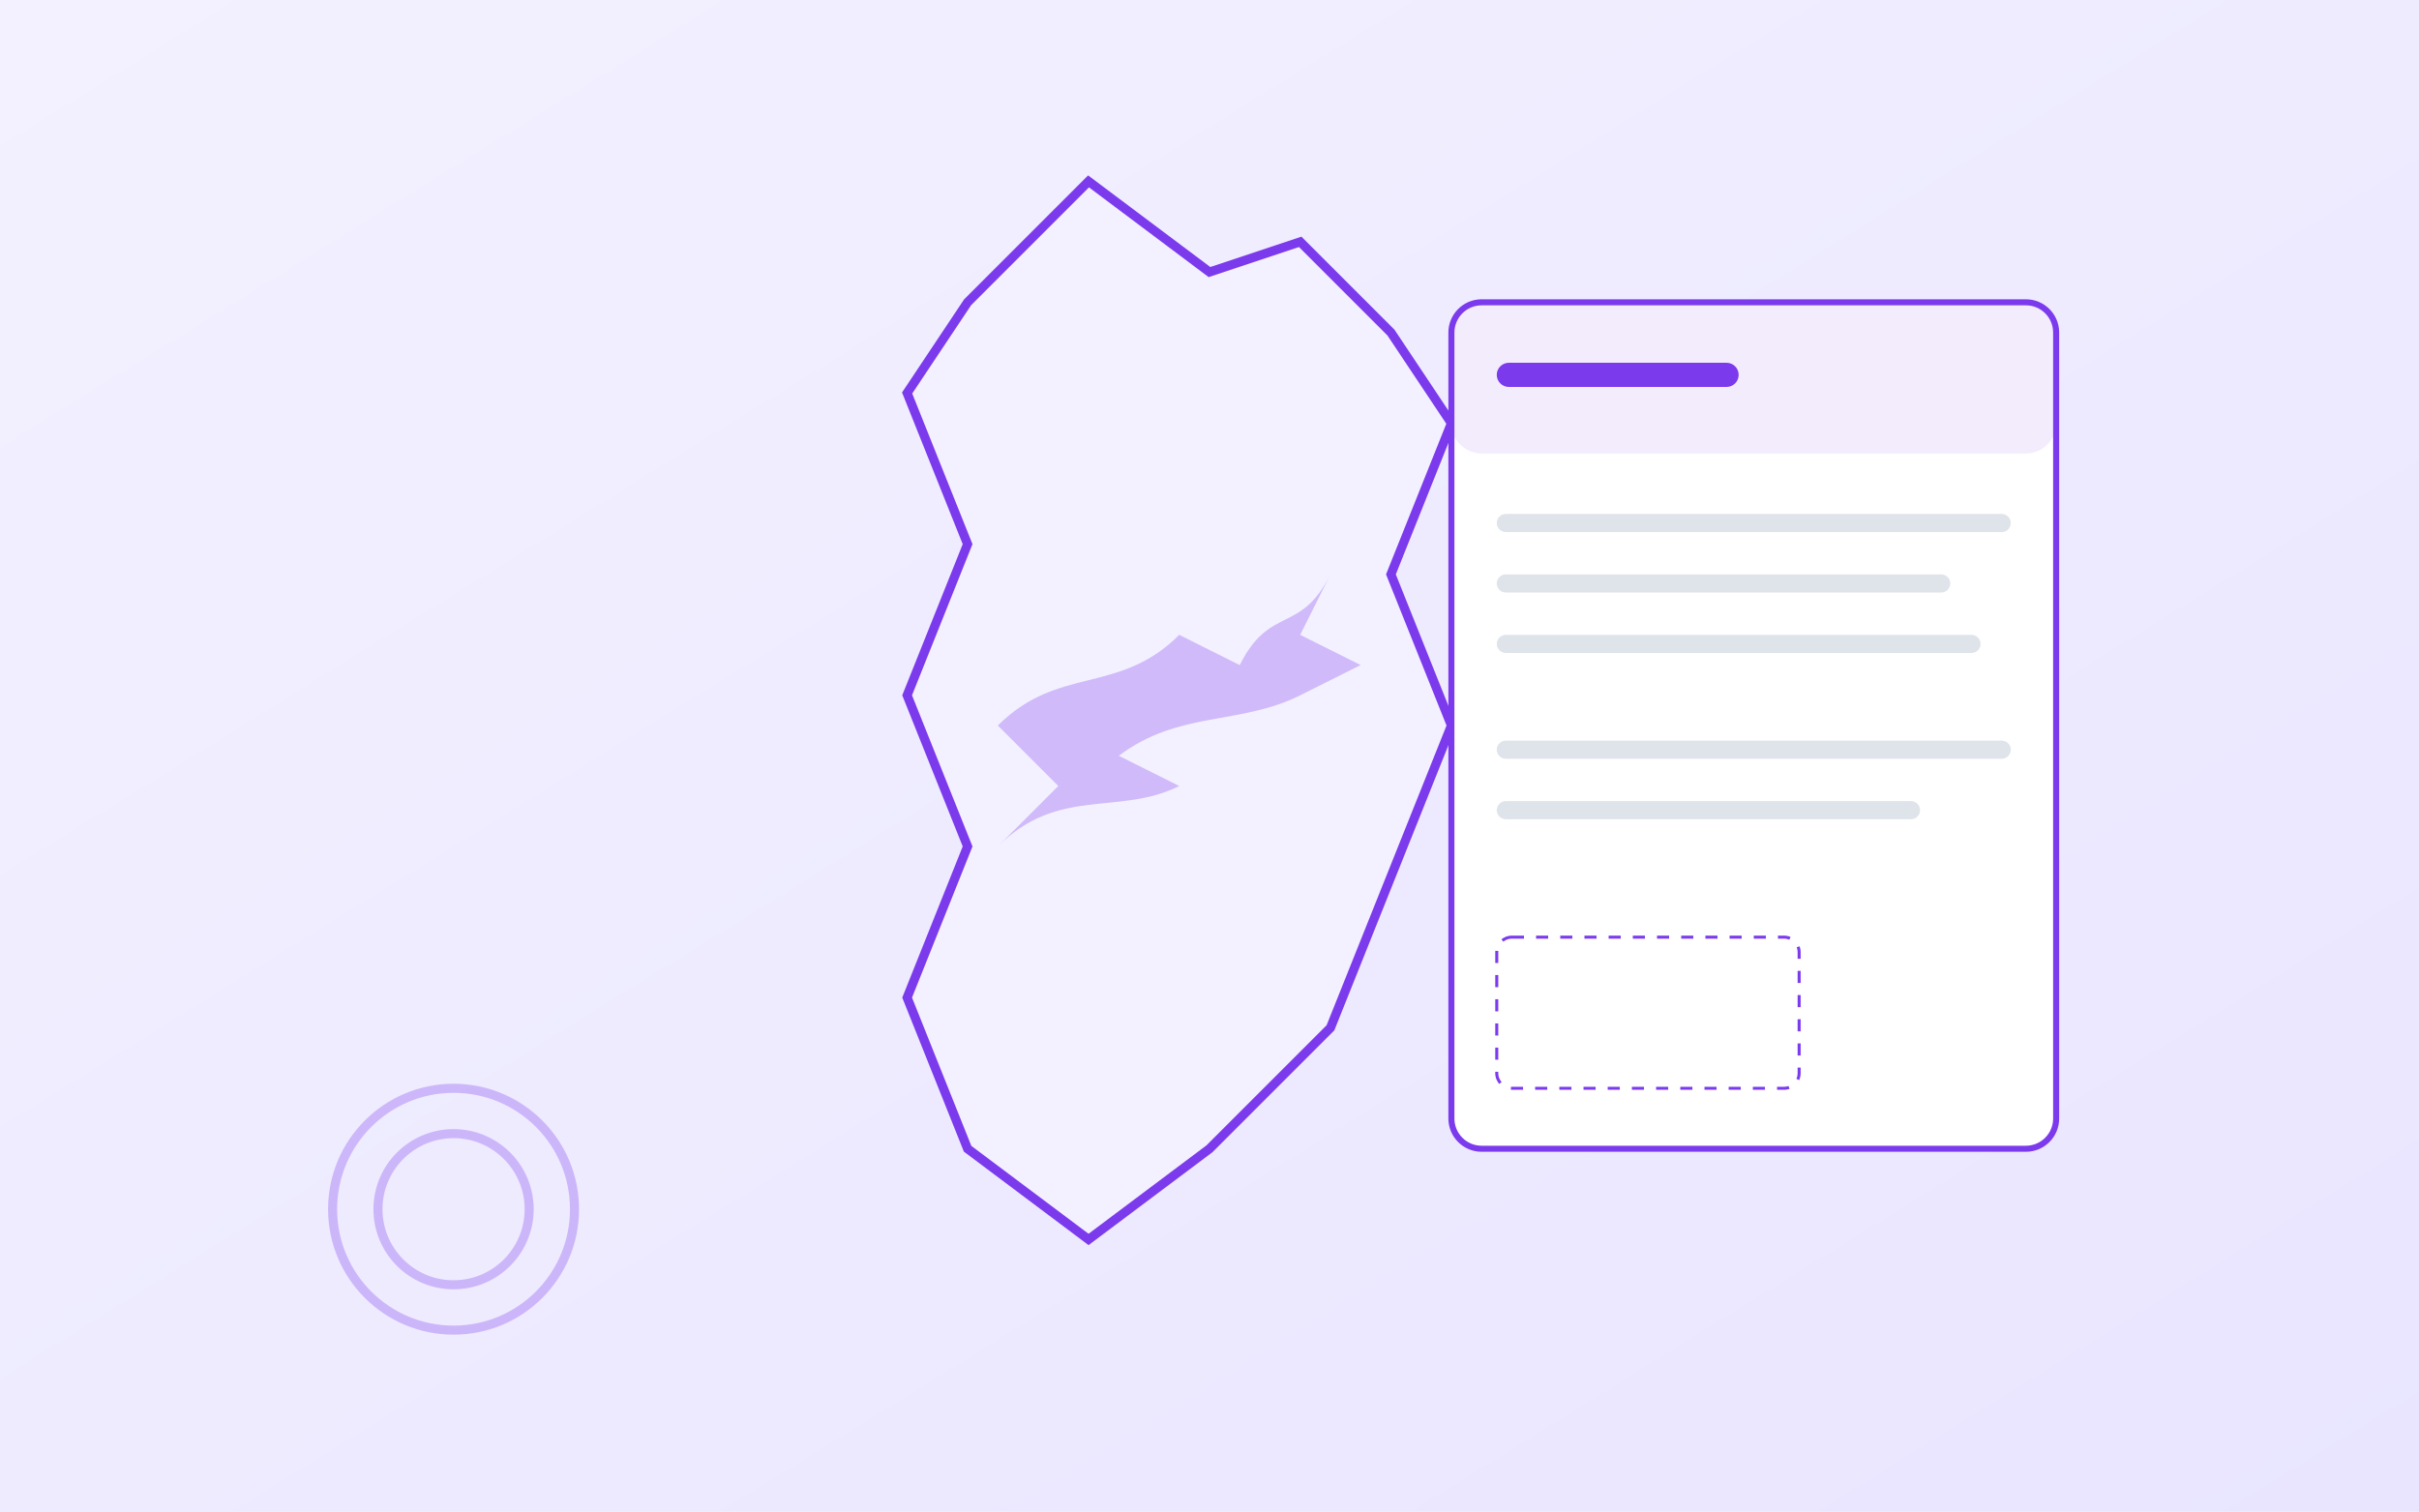
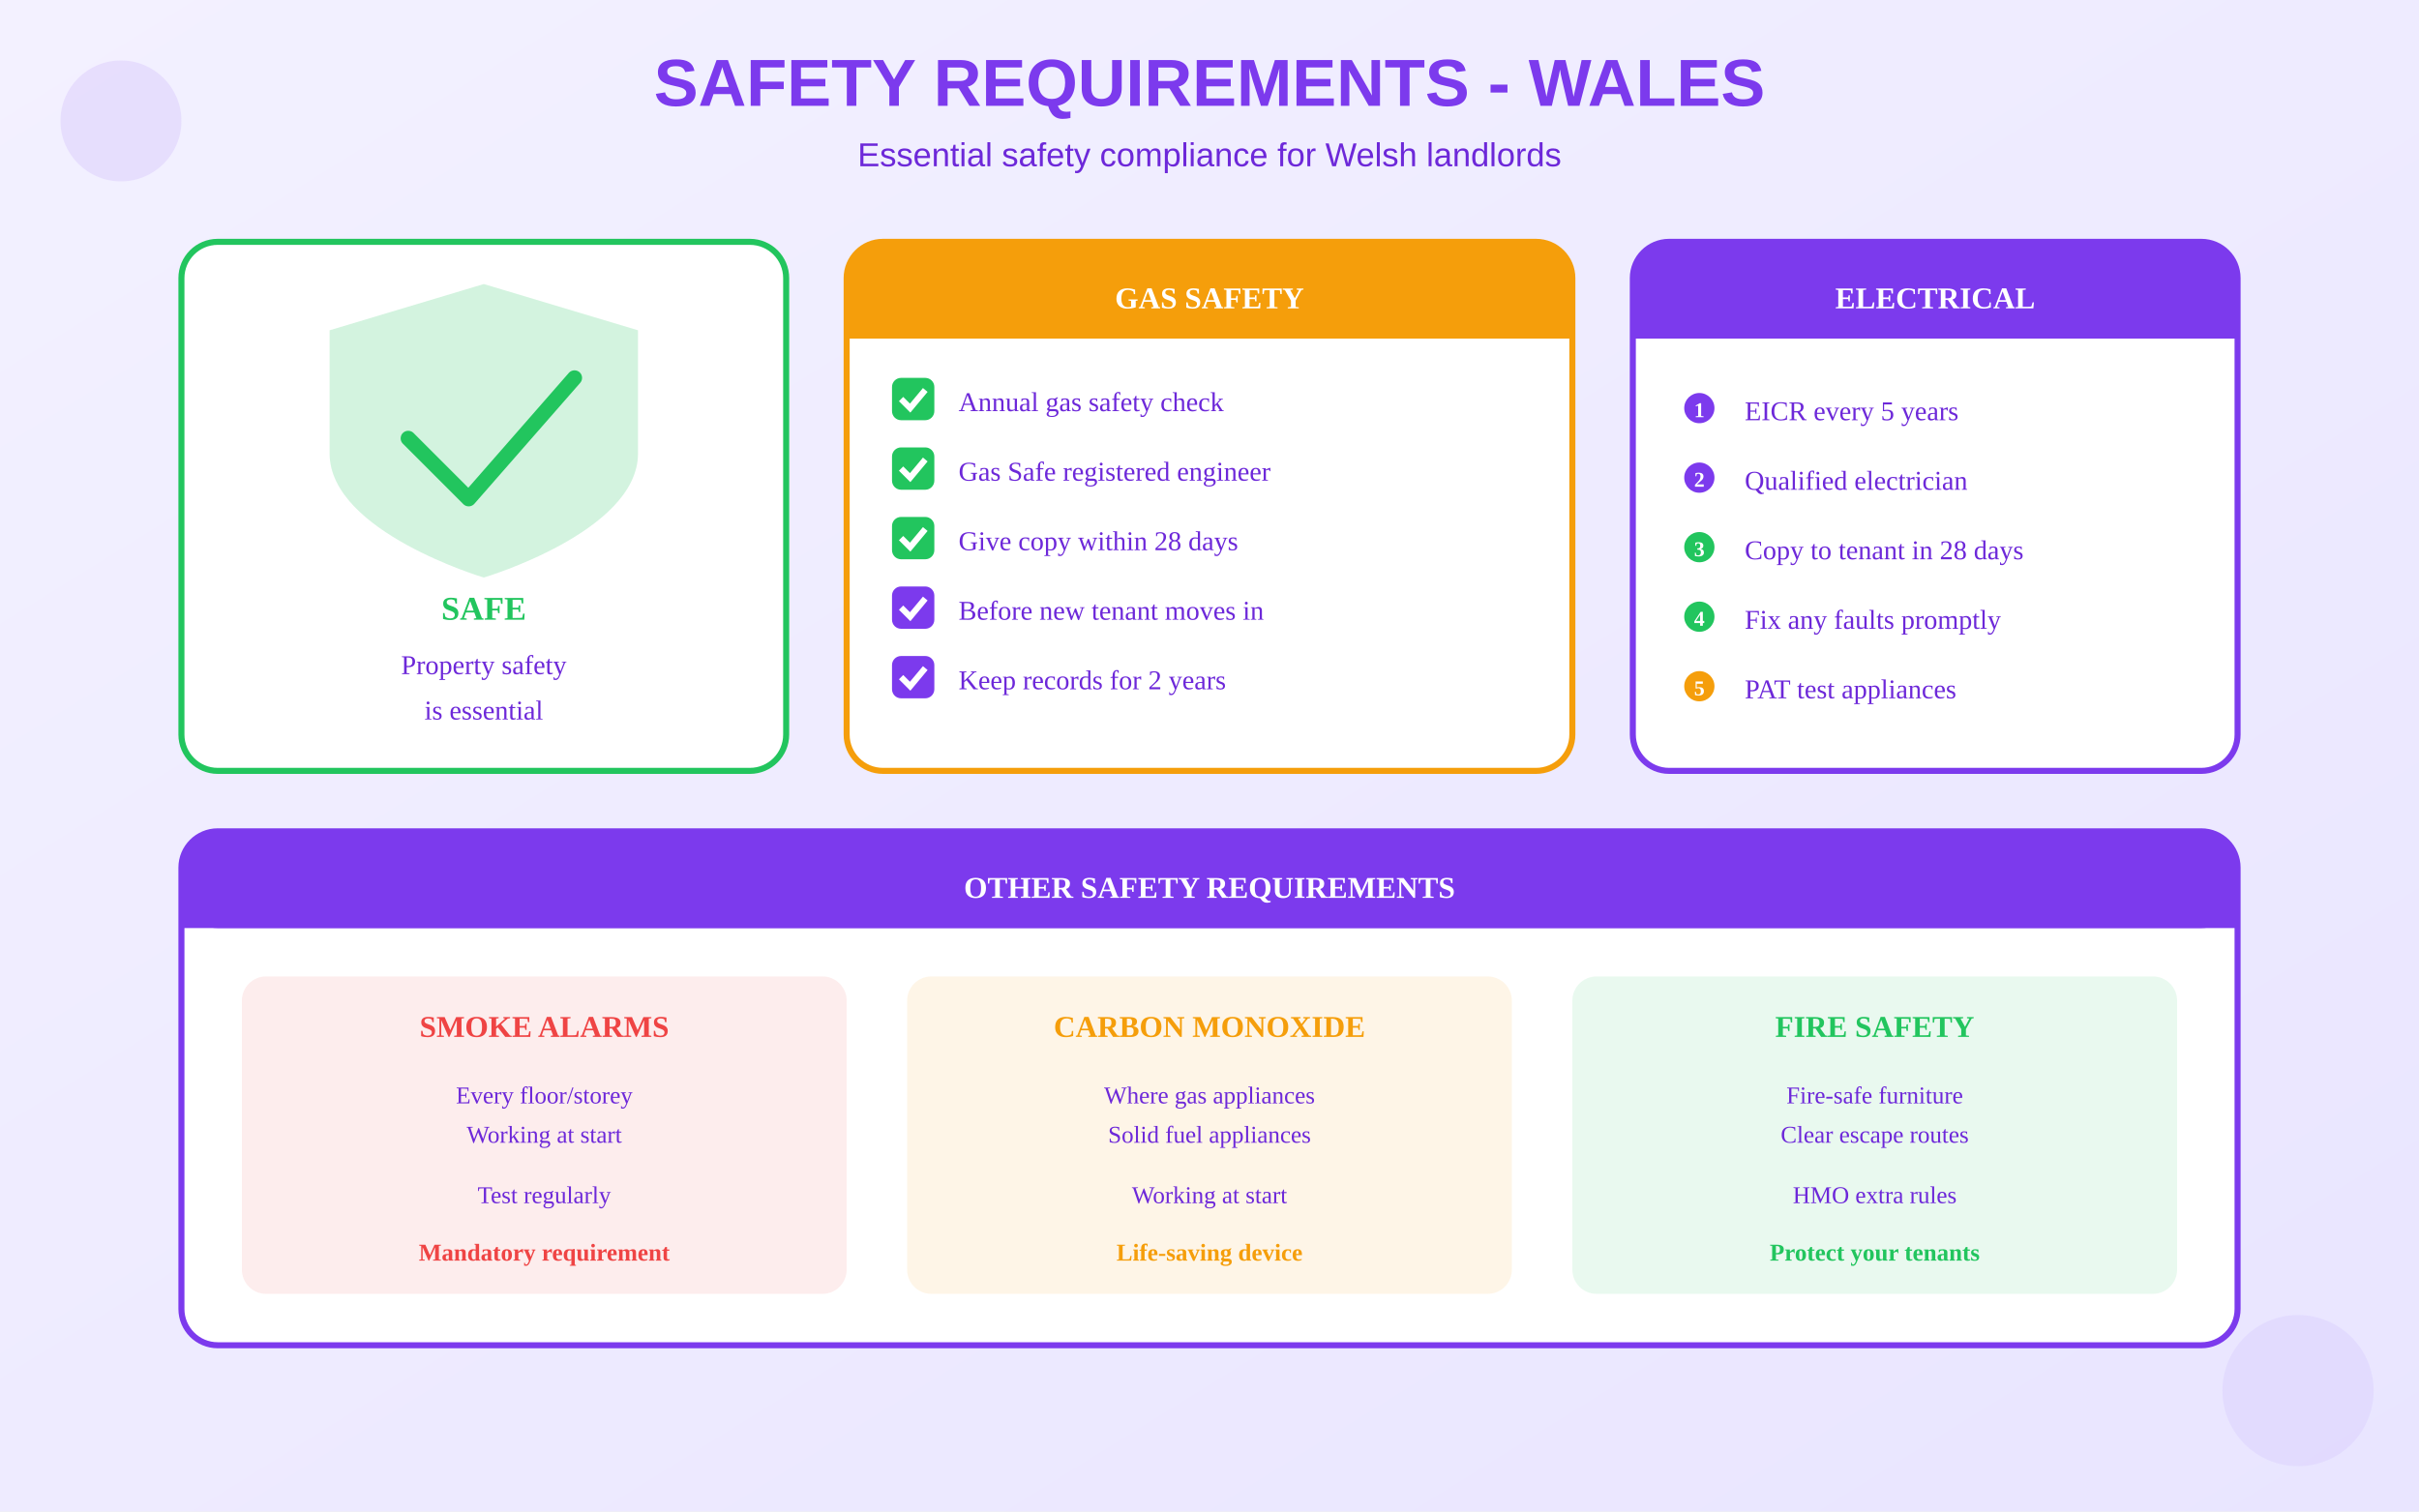
<svg xmlns="http://www.w3.org/2000/svg" viewBox="0 0 800 500">
  <defs>
    <linearGradient id="bgGrad" x1="0%" y1="0%" x2="100%" y2="100%">
      <stop offset="0%" style="stop-color:#F3F1FF" />
      <stop offset="100%" style="stop-color:#E9E5FF" />
    </linearGradient>
  </defs>
  <rect width="800" height="500" fill="url(#bgGrad)" />
-   <g transform="translate(280, 60)">
-     <path d="M80 0 L120 30 L150 20 L180 50 L200 80 L180 130 L200 180 L180 230 L160 280              L120 320 L80 350 L40 320 L20 270 L40 220 L20 170 L40 120 L20 70 L40 40 Z" fill="#F3F1FF" stroke="#7C3AED" stroke-width="3" />
-     <g transform="translate(50, 100)">
-       <path d="M0 80 C20 60 40 70 60 50 L80 60 C90 40 100 50 110 30 L100 50 L120 60 L100 70                C80 80 60 75 40 90 L60 100 C40 110 20 100 0 120 L20 100 C10 90 5 85 0 80 Z" fill="#7C3AED" opacity="0.3" />
+   <text x="400" y="35" text-anchor="middle" fill="#7C3AED" font-size="22" font-weight="bold" font-family="Arial">SAFETY REQUIREMENTS - WALES</text>
+   <text x="400" y="55" text-anchor="middle" fill="#6D28D9" font-size="11" font-family="Arial">Essential safety compliance for Welsh landlords</text>
+   <g transform="translate(60, 80)">
+     <rect x="0" y="0" width="200" height="175" rx="12" fill="white" stroke="#22C55E" stroke-width="2" />
+     <g transform="translate(40, 10)">
+       <path d="M60 5 L110 20 L110 60 C110 85 60 100 60 100 C60 100 10 85 10 60 L10 20 Z" fill="#22C55E" opacity="0.2" stroke="#22C55E" stroke-width="2" />
+       <path d="M35 55 L55 75 L90 35" stroke="#22C55E" stroke-width="5" fill="none" stroke-linecap="round" stroke-linejoin="round" />
+     </g>
+     <text x="100" y="125" text-anchor="middle" fill="#22C55E" font-size="11" font-weight="bold">SAFE</text>
+     <text x="100" y="143" text-anchor="middle" fill="#6D28D9" font-size="9">Property safety</text>
+     <text x="100" y="158" text-anchor="middle" fill="#6D28D9" font-size="9">is essential</text>
+   </g>
+   <g transform="translate(280, 80)">
+     <rect x="0" y="0" width="240" height="175" rx="12" fill="white" stroke="#F59E0B" stroke-width="2" />
+     <rect x="0" y="0" width="240" height="32" rx="12" fill="#F59E0B" />
+     <rect x="0" y="20" width="240" height="12" fill="#F59E0B" />
+     <text x="120" y="22" text-anchor="middle" fill="white" font-size="10" font-weight="bold">GAS SAFETY</text>
+     <g transform="translate(15, 45)">
+       <rect x="0" y="0" width="14" height="14" rx="3" fill="#22C55E" />
+       <path d="M3 7 L6 10 L11 4" stroke="white" stroke-width="2" fill="none" />
+       <text x="22" y="11" fill="#6D28D9" font-size="9">Annual gas safety check</text>
+     </g>
+     <g transform="translate(15, 68)">
+       <rect x="0" y="0" width="14" height="14" rx="3" fill="#22C55E" />
+       <path d="M3 7 L6 10 L11 4" stroke="white" stroke-width="2" fill="none" />
+       <text x="22" y="11" fill="#6D28D9" font-size="9">Gas Safe registered engineer</text>
+     </g>
+     <g transform="translate(15, 91)">
+       <rect x="0" y="0" width="14" height="14" rx="3" fill="#22C55E" />
+       <path d="M3 7 L6 10 L11 4" stroke="white" stroke-width="2" fill="none" />
+       <text x="22" y="11" fill="#6D28D9" font-size="9">Give copy within 28 days</text>
+     </g>
+     <g transform="translate(15, 114)">
+       <rect x="0" y="0" width="14" height="14" rx="3" fill="#7C3AED" />
+       <path d="M3 7 L6 10 L11 4" stroke="white" stroke-width="2" fill="none" />
+       <text x="22" y="11" fill="#6D28D9" font-size="9">Before new tenant moves in</text>
+     </g>
+     <g transform="translate(15, 137)">
+       <rect x="0" y="0" width="14" height="14" rx="3" fill="#7C3AED" />
+       <path d="M3 7 L6 10 L11 4" stroke="white" stroke-width="2" fill="none" />
+       <text x="22" y="11" fill="#6D28D9" font-size="9">Keep records for 2 years</text>
    </g>
  </g>
-   <g transform="translate(480, 100)">
-     <rect x="0" y="0" width="200" height="280" rx="10" fill="white" stroke="#7C3AED" stroke-width="2" />
-     <rect x="0" y="0" width="200" height="50" rx="10" fill="#7C3AED" opacity="0.1" />
-     <rect x="15" y="20" width="80" height="8" rx="4" fill="#7C3AED" />
-     <rect x="15" y="70" width="170" height="6" rx="3" fill="#94A3B8" opacity="0.3" />
-     <rect x="15" y="90" width="150" height="6" rx="3" fill="#94A3B8" opacity="0.3" />
-     <rect x="15" y="110" width="160" height="6" rx="3" fill="#94A3B8" opacity="0.3" />
-     <rect x="15" y="145" width="170" height="6" rx="3" fill="#94A3B8" opacity="0.3" />
-     <rect x="15" y="165" width="140" height="6" rx="3" fill="#94A3B8" opacity="0.3" />
-     <rect x="15" y="210" width="100" height="50" rx="5" stroke="#7C3AED" stroke-width="1" stroke-dasharray="4" fill="none" />
+   <g transform="translate(540, 80)">
+     <rect x="0" y="0" width="200" height="175" rx="12" fill="white" stroke="#7C3AED" stroke-width="2" />
+     <rect x="0" y="0" width="200" height="32" rx="12" fill="#7C3AED" />
+     <rect x="0" y="20" width="200" height="12" fill="#7C3AED" />
+     <text x="100" y="22" text-anchor="middle" fill="white" font-size="10" font-weight="bold">ELECTRICAL</text>
+     <g transform="translate(15, 48)">
+       <circle cx="7" cy="7" r="5" fill="#7C3AED" />
+       <text x="7" y="10" text-anchor="middle" fill="white" font-size="7" font-weight="bold">1</text>
+       <text x="22" y="11" fill="#6D28D9" font-size="9">EICR every 5 years</text>
+     </g>
+     <g transform="translate(15, 71)">
+       <circle cx="7" cy="7" r="5" fill="#7C3AED" />
+       <text x="7" y="10" text-anchor="middle" fill="white" font-size="7" font-weight="bold">2</text>
+       <text x="22" y="11" fill="#6D28D9" font-size="9">Qualified electrician</text>
+     </g>
+     <g transform="translate(15, 94)">
+       <circle cx="7" cy="7" r="5" fill="#22C55E" />
+       <text x="7" y="10" text-anchor="middle" fill="white" font-size="7" font-weight="bold">3</text>
+       <text x="22" y="11" fill="#6D28D9" font-size="9">Copy to tenant in 28 days</text>
+     </g>
+     <g transform="translate(15, 117)">
+       <circle cx="7" cy="7" r="5" fill="#22C55E" />
+       <text x="7" y="10" text-anchor="middle" fill="white" font-size="7" font-weight="bold">4</text>
+       <text x="22" y="11" fill="#6D28D9" font-size="9">Fix any faults promptly</text>
+     </g>
+     <g transform="translate(15, 140)">
+       <circle cx="7" cy="7" r="5" fill="#F59E0B" />
+       <text x="7" y="10" text-anchor="middle" fill="white" font-size="7" font-weight="bold">5</text>
+       <text x="22" y="11" fill="#6D28D9" font-size="9">PAT test appliances</text>
+     </g>
  </g>
-   <circle cx="150" cy="400" r="40" fill="none" stroke="#7C3AED" stroke-width="3" opacity="0.3" />
-   <circle cx="150" cy="400" r="25" fill="none" stroke="#7C3AED" stroke-width="3" opacity="0.3" />
+   <g transform="translate(60, 275)">
+     <rect x="0" y="0" width="680" height="170" rx="12" fill="white" stroke="#7C3AED" stroke-width="2" />
+     <rect x="0" y="0" width="680" height="32" rx="12" fill="#7C3AED" />
+     <rect x="0" y="20" width="680" height="12" fill="#7C3AED" />
+     <text x="340" y="22" text-anchor="middle" fill="white" font-size="10" font-weight="bold">OTHER SAFETY REQUIREMENTS</text>
+     <g transform="translate(20, 48)">
+       <rect x="0" y="0" width="200" height="105" rx="8" fill="#EF4444" opacity="0.1" />
+       <text x="100" y="20" text-anchor="middle" fill="#EF4444" font-size="10" font-weight="bold">SMOKE ALARMS</text>
+       <text x="100" y="42" text-anchor="middle" fill="#6D28D9" font-size="8">Every floor/storey</text>
+       <text x="100" y="55" text-anchor="middle" fill="#6D28D9" font-size="8">Working at start</text>
+       <text x="100" y="75" text-anchor="middle" fill="#6D28D9" font-size="8">Test regularly</text>
+       <text x="100" y="94" text-anchor="middle" fill="#EF4444" font-size="8" font-weight="bold">Mandatory requirement</text>
+     </g>
+     <g transform="translate(240, 48)">
+       <rect x="0" y="0" width="200" height="105" rx="8" fill="#F59E0B" opacity="0.1" />
+       <text x="100" y="20" text-anchor="middle" fill="#F59E0B" font-size="10" font-weight="bold">CARBON MONOXIDE</text>
+       <text x="100" y="42" text-anchor="middle" fill="#6D28D9" font-size="8">Where gas appliances</text>
+       <text x="100" y="55" text-anchor="middle" fill="#6D28D9" font-size="8">Solid fuel appliances</text>
+       <text x="100" y="75" text-anchor="middle" fill="#6D28D9" font-size="8">Working at start</text>
+       <text x="100" y="94" text-anchor="middle" fill="#F59E0B" font-size="8" font-weight="bold">Life-saving device</text>
+     </g>
+     <g transform="translate(460, 48)">
+       <rect x="0" y="0" width="200" height="105" rx="8" fill="#22C55E" opacity="0.1" />
+       <text x="100" y="20" text-anchor="middle" fill="#22C55E" font-size="10" font-weight="bold">FIRE SAFETY</text>
+       <text x="100" y="42" text-anchor="middle" fill="#6D28D9" font-size="8">Fire-safe furniture</text>
+       <text x="100" y="55" text-anchor="middle" fill="#6D28D9" font-size="8">Clear escape routes</text>
+       <text x="100" y="75" text-anchor="middle" fill="#6D28D9" font-size="8">HMO extra rules</text>
+       <text x="100" y="94" text-anchor="middle" fill="#22C55E" font-size="8" font-weight="bold">Protect your tenants</text>
+     </g>
+   </g>
+   <circle cx="40" cy="40" r="20" fill="#7C3AED" opacity="0.1" />
+   <circle cx="760" cy="460" r="25" fill="#A78BFA" opacity="0.12" />
</svg>
